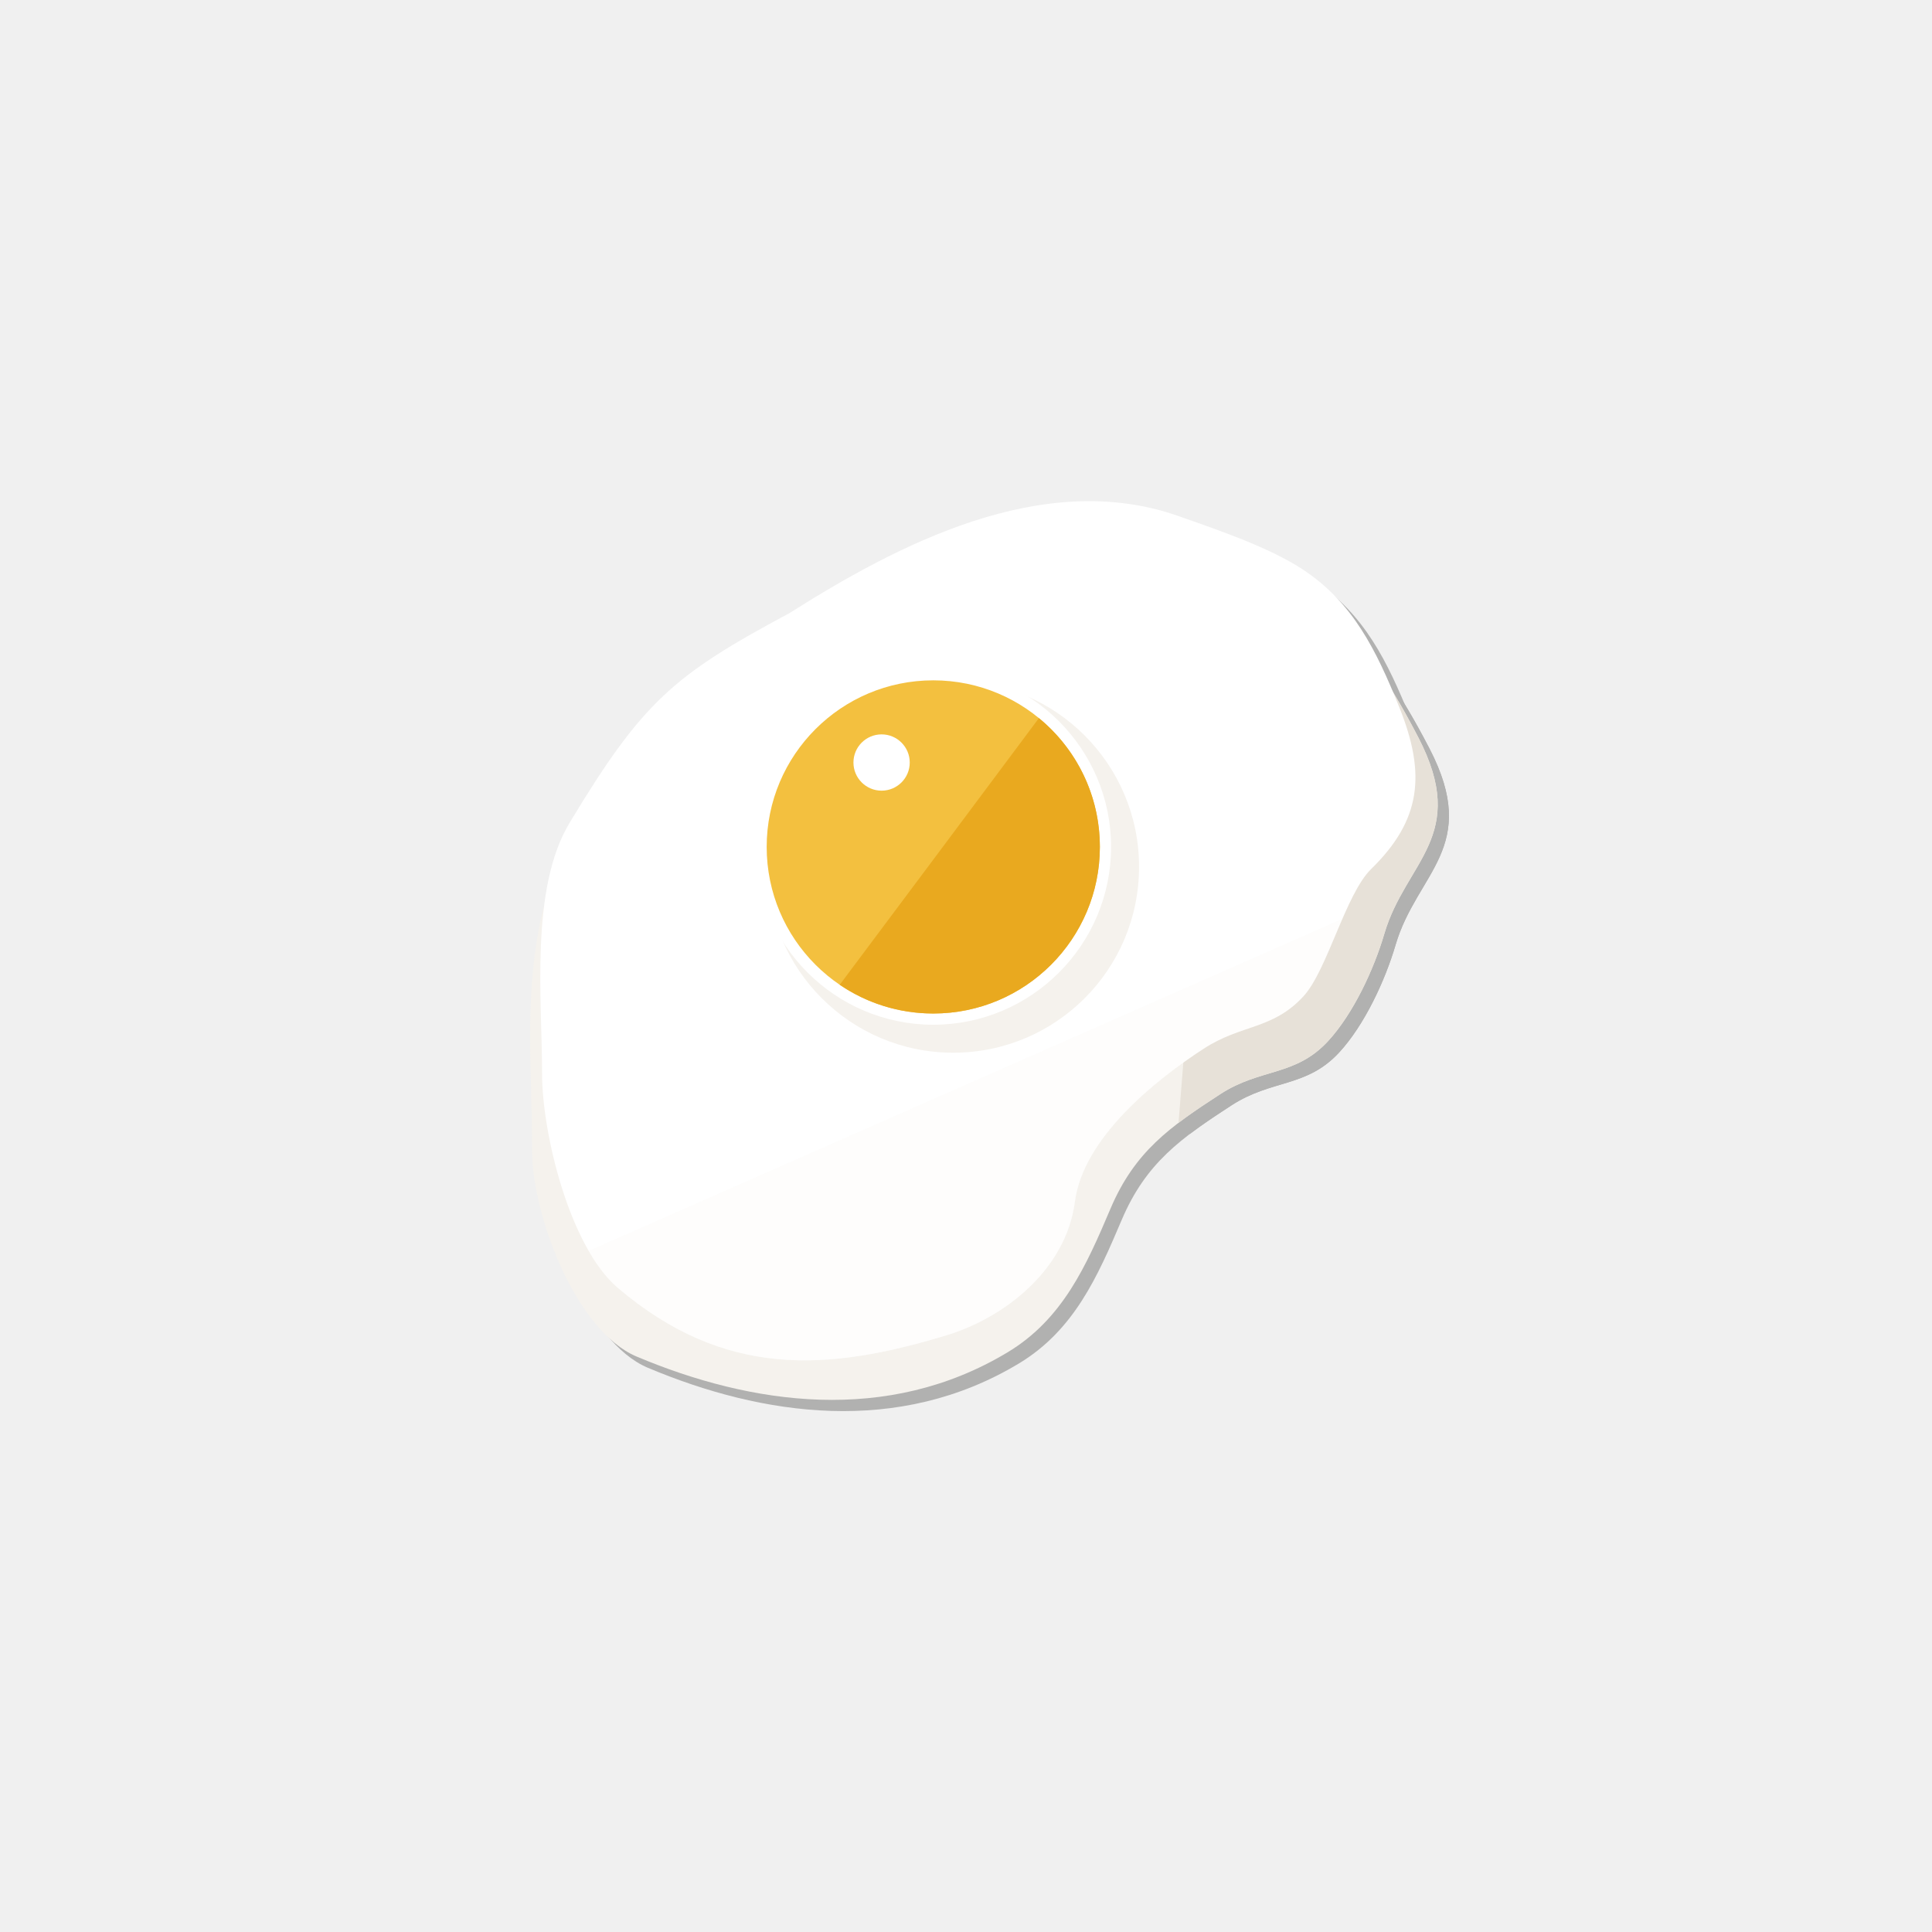
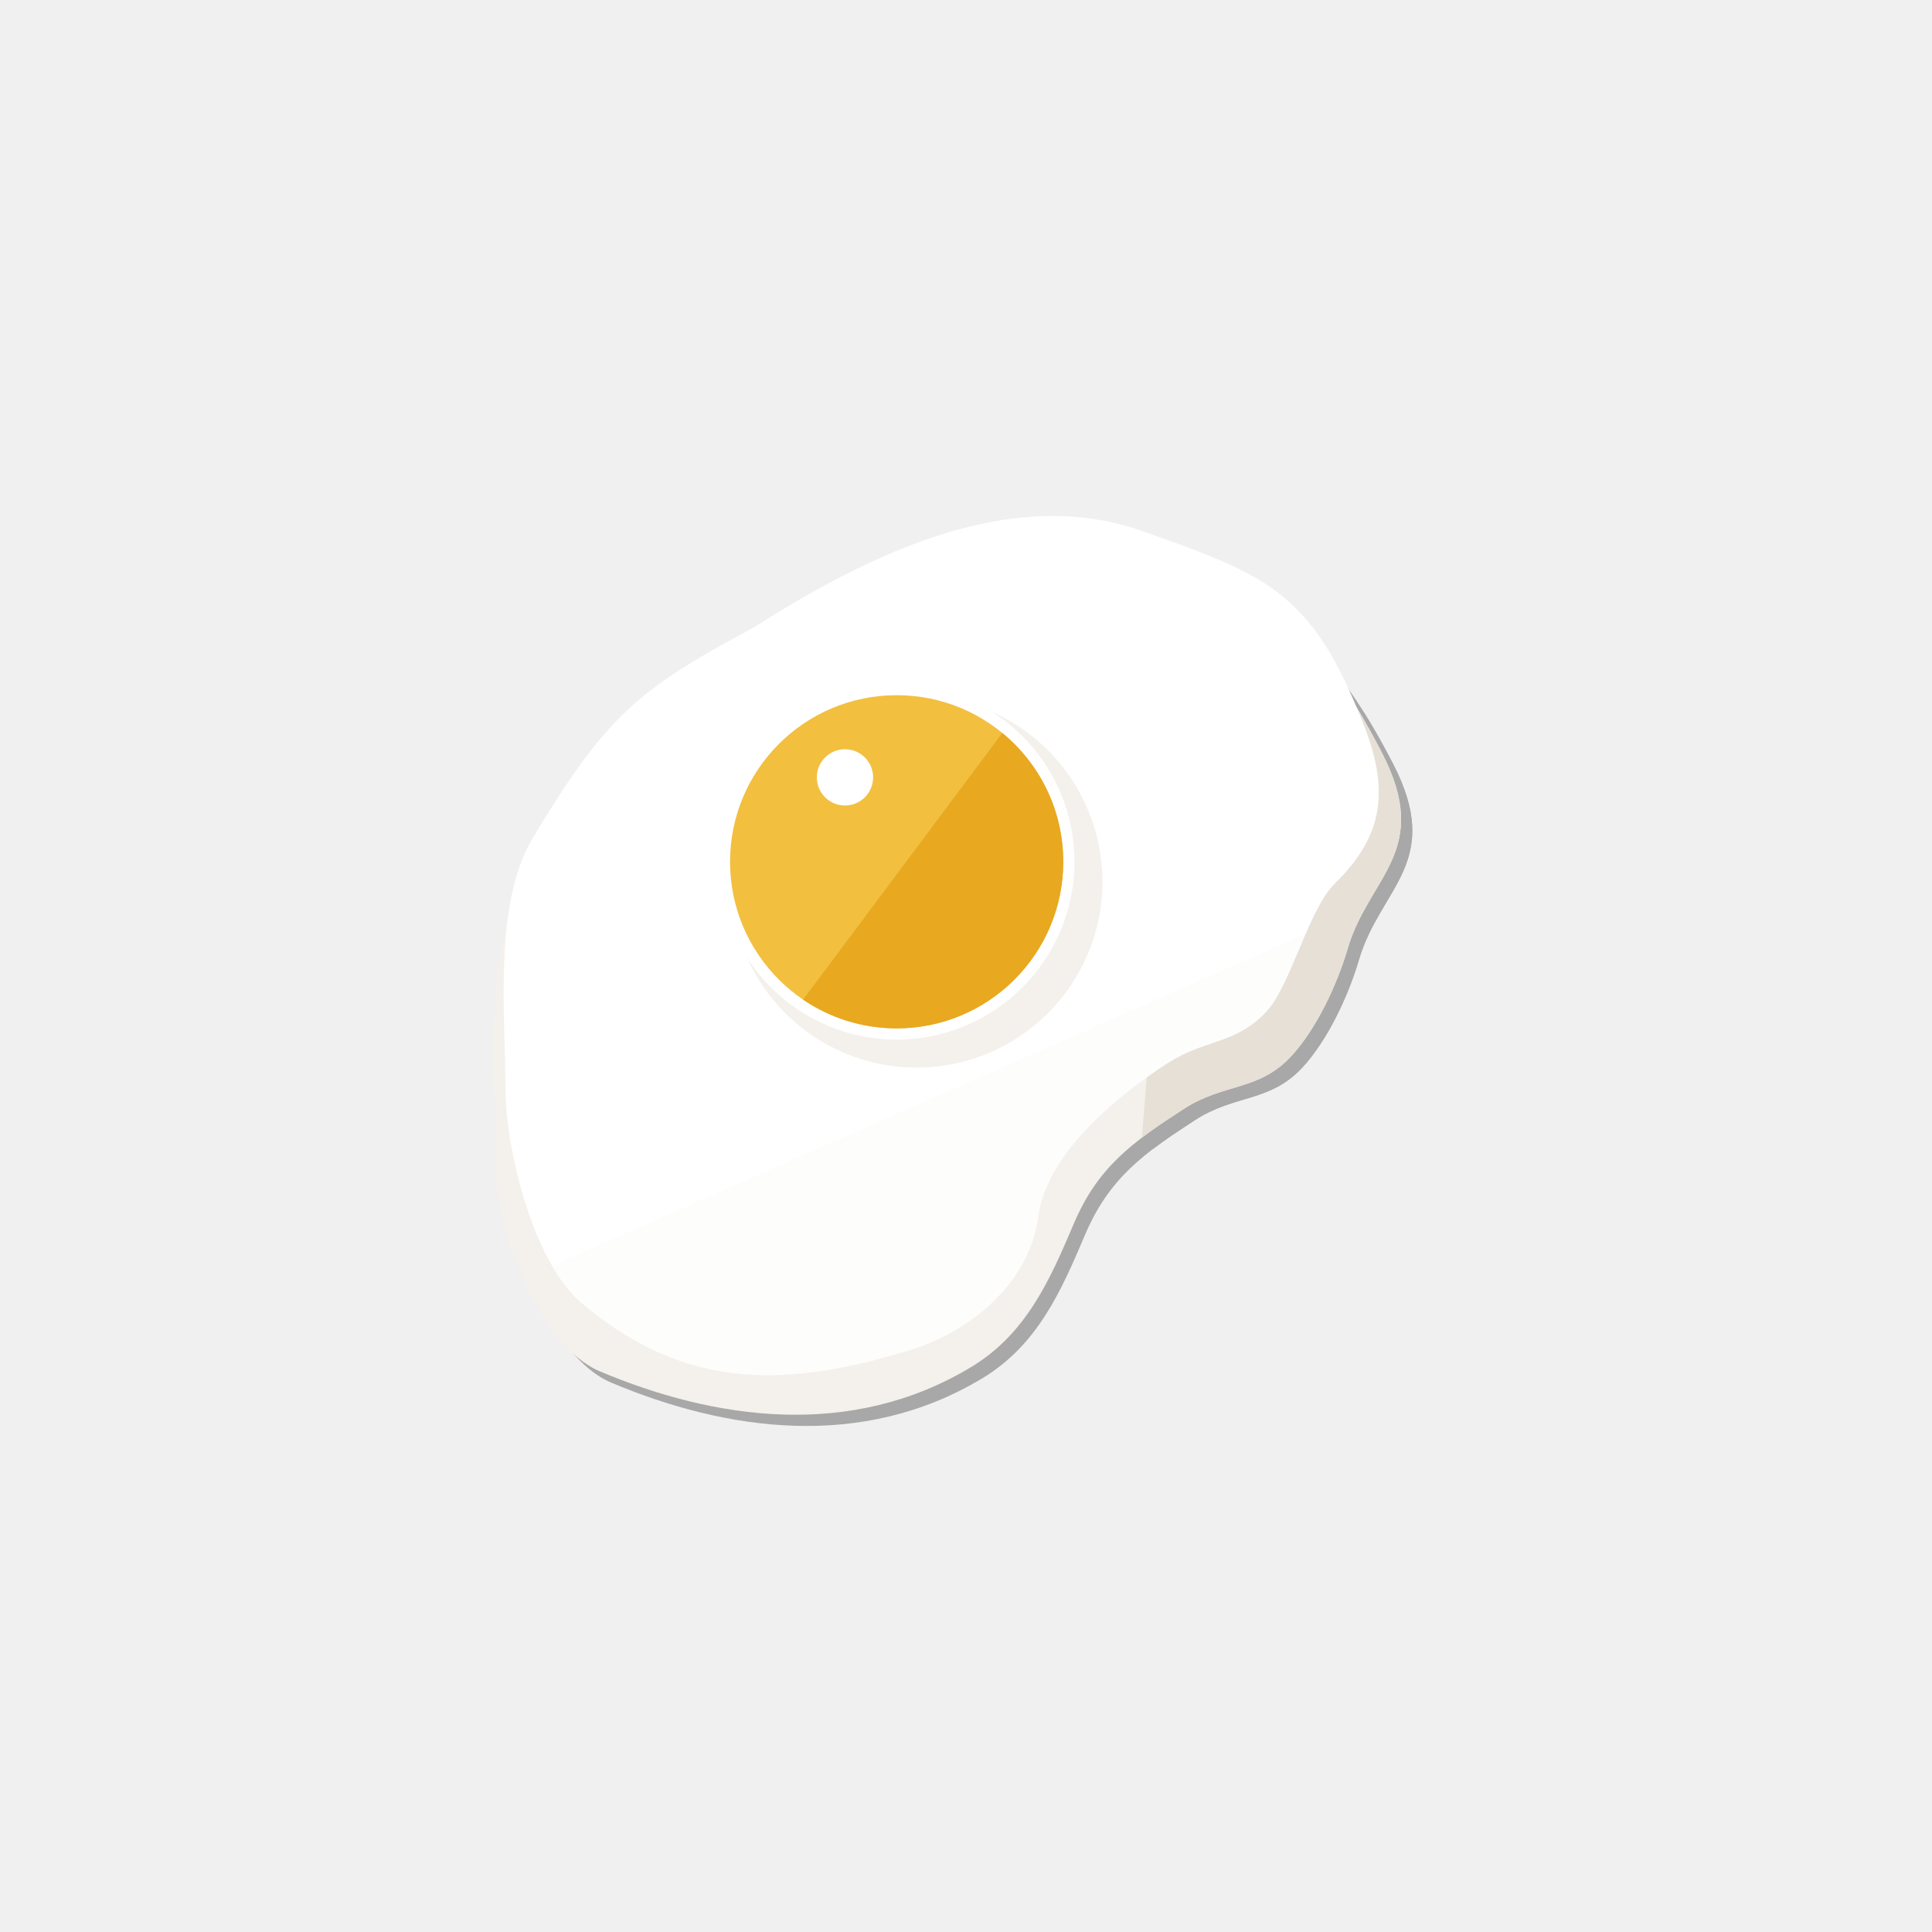
<svg xmlns="http://www.w3.org/2000/svg" version="1.1" id="Ebene_1" x="0px" y="0px" width="450px" height="450px" viewBox="0 0 450 450" enable-background="new 0 0 450 450" xml:space="preserve">
  <g>
-     <g opacity="0.3">
-       <path fill="#1D1D1B" d="M195.249,140.506c-28.321,15.154-60.595,44.159-67.104,78.319c-3.341,17.542-1.566,34.079-1.598,51.715    c-0.026,14.91,10.092,42.033,24.346,48.039c26.676,11.24,58.383,15.895,86.427-1c12.847-7.74,18.341-20.24,23.934-33.41    c5.646-13.297,13.791-19.059,25.61-26.729c9.37-6.08,17.479-4.08,25.075-12.326c5.827-6.322,10.65-16.621,13.114-25.013    c4.963-16.906,19.84-22.692,7.916-45.719c-6.807-13.143-15.394-26.763-27.6-34.843c-8.453-5.598-14.725-10.474-24.501-12.75    C258.828,121.657,221.426,123.96,195.249,140.506z" />
-       <path fill="#1D1D1B" d="M277.114,264.142c2.936-2.232,6.172-4.381,9.748-6.701c9.37-6.08,17.479-4.08,25.076-12.326    c5.826-6.322,10.65-16.621,13.114-25.013c4.963-16.906,19.842-22.692,7.915-45.719c-2.075-4.008-4.319-8.058-6.778-11.983    c-17.911,18.901-44.652,47.292-44.779,48.452C281.298,211.893,278.97,240.937,277.114,264.142z" />
-       <path fill="#1D1D1B" d="M186.409,145.47c-26.882,14.384-34.122,20.557-51.148,48.831c-9.271,15.39-6.36,41.486-6.392,58.222    c-0.025,14.15,6.472,40.59,17.669,50.086c24.827,21.063,48.791,19.447,76.493,11.035c13.624-4.137,27.879-15.279,29.951-31.152    c1.938-14.869,18.771-28.342,29.988-35.619c8.891-5.771,16.032-4.385,23.243-12.209c5.529-6.004,9.813-23.815,15.749-29.618    c11.627-11.372,12.913-22.031,6.506-37.875c-5.267-13.021-10.67-24.146-22.255-31.816c-8.022-5.312-19.957-9.29-28.937-12.482    C245.406,111.543,211.248,129.766,186.409,145.47z" />
-       <path opacity="0.2" fill="#1D1D1B" d="M315.285,216.623l-175.563,77.339c2.021,3.516,4.298,6.512,6.816,8.646    c24.827,21.063,48.791,19.447,76.493,11.035c13.624-4.137,27.879-15.279,29.951-31.152c1.938-14.869,18.771-28.342,29.988-35.619    c8.891-5.771,16.032-4.385,23.243-12.209C309.473,231.125,312.298,223.489,315.285,216.623z" />
-       <circle fill="#1D1D1B" cx="224.637" cy="204.526" r="43.285" />
-       <path fill="#1D1D1B" d="M219.993,239.986c-22.117,0-40.111-17.993-40.111-40.108c0-22.116,17.994-40.108,40.111-40.108    c22.114,0,40.105,17.992,40.105,40.108C260.099,221.993,242.108,239.986,219.993,239.986z" />
-       <path fill="#1D1D1B" d="M219.993,161.076c21.43,0,38.799,17.373,38.799,38.802c0,21.43-17.369,38.801-38.799,38.801    c-21.433,0-38.805-17.372-38.805-38.801C181.189,178.449,198.561,161.076,219.993,161.076 M219.993,158.463    c-22.838,0-41.418,18.579-41.418,41.415s18.58,41.415,41.418,41.415c22.835,0,41.412-18.579,41.412-41.415    S242.828,158.463,219.993,158.463L219.993,158.463z" />
-       <path fill="#1D1D1B" d="M219.993,238.679c21.43,0,38.799-17.372,38.799-38.801c0-12.089-5.528-22.884-14.196-30.001    c-13.213,17.715-32.85,44.024-46.393,62.109C204.414,236.211,211.914,238.679,219.993,238.679z" />
-       <circle fill="#1D1D1B" cx="207.954" cy="180.219" r="6.556" />
-     </g>
    <g>
+       <g opacity="0.3">
+         <path d="M186.717,143.966c-28.32,15.154-60.594,44.159-67.104,78.319c-3.341,17.542-1.565,34.078-1.598,51.715     c-0.026,14.91,10.092,42.033,24.346,48.04c26.676,11.24,58.383,15.895,86.426-1c12.848-7.74,18.342-20.24,23.934-33.41     c5.646-13.298,13.792-19.06,25.611-26.729c9.37-6.081,17.479-4.081,25.075-12.326c5.827-6.322,10.65-16.621,13.114-25.014     c4.964-16.906,19.84-22.692,7.916-45.719c-6.807-13.143-15.394-26.763-27.6-34.843c-8.453-5.598-14.725-10.474-24.501-12.75     C250.297,125.117,212.895,127.42,186.717,143.966z" />
+         <path d="M268.583,267.601c2.935-2.232,6.171-4.38,9.748-6.7c9.369-6.081,17.478-4.081,25.075-12.326     c5.826-6.322,10.65-16.621,13.114-25.014c4.963-16.906,19.842-22.692,7.915-45.719c-2.075-4.008-4.319-8.058-6.778-11.983     c-17.911,18.901-44.653,47.292-44.779,48.452C272.767,215.352,270.438,244.397,268.583,267.601z" />
+         <path opacity="0.2" d="M306.754,220.083l-175.563,77.34c2.021,3.516,4.298,6.512,6.816,8.646     c24.828,21.062,48.791,19.446,76.493,11.035c13.624-4.138,27.879-15.279,29.951-31.153c1.938-14.869,18.77-28.341,29.988-35.618     c8.892-5.771,16.031-4.385,23.243-12.21C300.942,234.585,303.767,226.948,306.754,220.083z" />
+       </g>
      <g>
-         <path fill="#F5F2ED" d="M192.636,137.893c-28.321,15.154-60.595,44.159-67.104,78.319c-3.341,17.542-1.566,34.079-1.598,51.715     c-0.026,14.91,10.092,42.033,24.346,48.039c26.676,11.24,58.383,15.895,86.427-1c12.847-7.74,18.341-20.24,23.934-33.41     c5.646-13.297,13.791-19.059,25.61-26.729c9.37-6.08,17.479-4.08,25.075-12.326c5.827-6.322,10.65-16.621,13.114-25.013     c4.963-16.906,19.84-22.692,7.916-45.719c-6.807-13.143-15.394-26.763-27.6-34.843c-8.453-5.598-14.725-10.474-24.501-12.75     C256.215,119.044,218.813,121.347,192.636,137.893z" />
-         <path fill="#E7E1D8" d="M274.5,261.529c2.936-2.232,6.172-4.381,9.748-6.701c9.37-6.08,17.479-4.08,25.076-12.326     c5.826-6.322,10.65-16.621,13.114-25.013c4.963-16.906,19.842-22.692,7.915-45.719c-2.075-4.008-4.319-8.058-6.778-11.983     c-17.911,18.901-44.652,47.292-44.779,48.452C278.685,209.28,276.357,238.324,274.5,261.529z" />
-         <path fill="#FFFFFF" d="M183.796,142.857c-26.882,14.384-34.122,20.557-51.148,48.831c-9.271,15.39-6.36,41.486-6.392,58.222     c-0.025,14.15,6.472,40.59,17.669,50.086c24.827,21.063,48.791,19.447,76.493,11.035c13.624-4.137,27.879-15.279,29.951-31.152     c1.938-14.869,18.771-28.342,29.988-35.619c8.891-5.771,16.032-4.385,23.243-12.209c5.529-6.004,9.813-23.815,15.749-29.618     c11.627-11.372,12.913-22.031,6.506-37.875c-5.267-13.021-10.67-24.146-22.255-31.816c-8.022-5.312-19.957-9.29-28.937-12.482     C242.792,108.93,208.635,127.153,183.796,142.857z" />
-         <path opacity="0.2" fill="#F8F5F0" d="M312.672,214.01l-175.563,77.339c2.021,3.516,4.298,6.512,6.816,8.646     c24.827,21.063,48.791,19.447,76.493,11.035c13.624-4.137,27.879-15.279,29.951-31.152c1.938-14.869,18.771-28.342,29.988-35.619     c8.891-5.771,16.032-4.385,23.243-12.209C306.86,228.511,309.685,220.875,312.672,214.01z" />
-         <circle fill="#F5F2ED" cx="222.024" cy="201.912" r="43.285" />
        <g>
-           <path fill="#F3C03F" d="M217.38,237.373c-22.117,0-40.111-17.993-40.111-40.108c0-22.116,17.994-40.108,40.111-40.108      c22.114,0,40.105,17.992,40.105,40.108C257.486,219.38,239.494,237.373,217.38,237.373z" />
-           <path fill="#FFFFFF" d="M217.38,158.463c21.43,0,38.799,17.373,38.799,38.802c0,21.43-17.369,38.801-38.799,38.801      c-21.433,0-38.805-17.372-38.805-38.801C178.575,175.836,195.948,158.463,217.38,158.463 M217.38,155.85      c-22.838,0-41.418,18.579-41.418,41.415s18.58,41.415,41.418,41.415c22.835,0,41.412-18.579,41.412-41.415      S240.215,155.85,217.38,155.85L217.38,155.85z" />
+           <path fill="#F4F1EC" d="M184.105,141.352c-28.321,15.154-60.595,44.159-67.104,78.319c-3.341,17.542-1.566,34.078-1.598,51.715      c-0.026,14.91,10.092,42.033,24.346,48.04c26.676,11.24,58.383,15.895,86.427-1c12.847-7.74,18.341-20.24,23.934-33.41      c5.646-13.298,13.791-19.06,25.61-26.729c9.37-6.081,17.479-4.081,25.075-12.326c5.827-6.322,10.65-16.621,13.114-25.014      c4.963-16.906,19.84-22.692,7.916-45.719c-6.807-13.143-15.394-26.763-27.6-34.843c-8.453-5.598-14.725-10.474-24.501-12.75      C247.684,122.504,210.281,124.806,184.105,141.352z" />
+           <path fill="#E6E0D7" d="M265.969,264.988c2.936-2.232,6.172-4.38,9.748-6.7c9.37-6.081,17.479-4.081,25.076-12.326      c5.826-6.322,10.65-16.621,13.114-25.014c4.963-16.906,19.842-22.692,7.915-45.719c-2.075-4.008-4.319-8.058-6.778-11.983      c-17.911,18.901-44.652,47.292-44.779,48.452C270.154,212.739,267.825,241.784,265.969,264.988z" />
+           <path fill="#FFFFFF" d="M175.265,146.316c-26.882,14.384-34.122,20.557-51.148,48.831c-9.271,15.39-6.36,41.486-6.392,58.222      c-0.025,14.15,6.472,40.59,17.669,50.087c24.827,21.062,48.791,19.446,76.493,11.035c13.624-4.138,27.879-15.279,29.951-31.153      c1.938-14.869,18.771-28.341,29.988-35.618c8.891-5.771,16.032-4.385,23.243-12.21c5.529-6.003,9.813-23.814,15.749-29.617      c11.627-11.372,12.913-22.031,6.506-37.875c-5.267-13.021-10.67-24.146-22.255-31.816c-8.022-5.312-19.957-9.29-28.937-12.482      C234.261,112.389,200.104,130.612,175.265,146.316z" />
+           <path opacity="0.2" fill="#F7F4EF" d="M304.141,217.469l-175.563,77.34c2.021,3.516,4.298,6.512,6.816,8.646      c24.827,21.062,48.791,19.446,76.493,11.035c13.624-4.138,27.879-15.279,29.951-31.153      c1.938-14.869,18.771-28.341,29.988-35.618c8.891-5.771,16.032-4.385,23.243-12.21      C298.328,231.971,301.154,224.335,304.141,217.469z" />
+           <circle fill="#F4F1EC" cx="213.493" cy="205.372" r="43.285" />
+           <g>
+             <path fill="#F2BF3F" d="M208.849,240.832c-22.117,0-40.111-17.992-40.111-40.107c0-22.116,17.994-40.108,40.111-40.108       c22.114,0,40.105,17.992,40.105,40.108C248.954,222.84,230.963,240.832,208.849,240.832z" />
+             <path fill="#FFFFFF" d="M208.849,161.923c21.43,0,38.799,17.373,38.799,38.802c0,21.43-17.369,38.801-38.799,38.801       c-21.433,0-38.805-17.371-38.805-38.801C170.044,179.296,187.416,161.923,208.849,161.923 M208.849,159.309       c-22.838,0-41.418,18.578-41.418,41.415c0,22.836,18.58,41.414,41.418,41.414c22.835,0,41.412-18.578,41.412-41.414       C250.261,177.887,231.684,159.309,208.849,159.309L208.849,159.309z" />
+           </g>
+           <path fill="#E8A81F" d="M208.849,239.525c21.43,0,38.799-17.371,38.799-38.801c0-12.089-5.528-22.884-14.196-30.001      c-13.213,17.715-32.85,44.024-46.393,62.109C193.27,237.056,200.77,239.525,208.849,239.525z" />
+           <circle fill="#FFFFFF" cx="196.809" cy="181.065" r="6.556" />
        </g>
-         <path fill="#E9A91F" d="M217.38,236.066c21.43,0,38.799-17.372,38.799-38.801c0-12.089-5.528-22.884-14.196-30.001     c-13.213,17.715-32.85,44.024-46.393,62.109C201.801,233.597,209.301,236.066,217.38,236.066z" />
-         <circle fill="#FFFFFF" cx="205.341" cy="177.606" r="6.556" />
      </g>
    </g>
  </g>
</svg>
